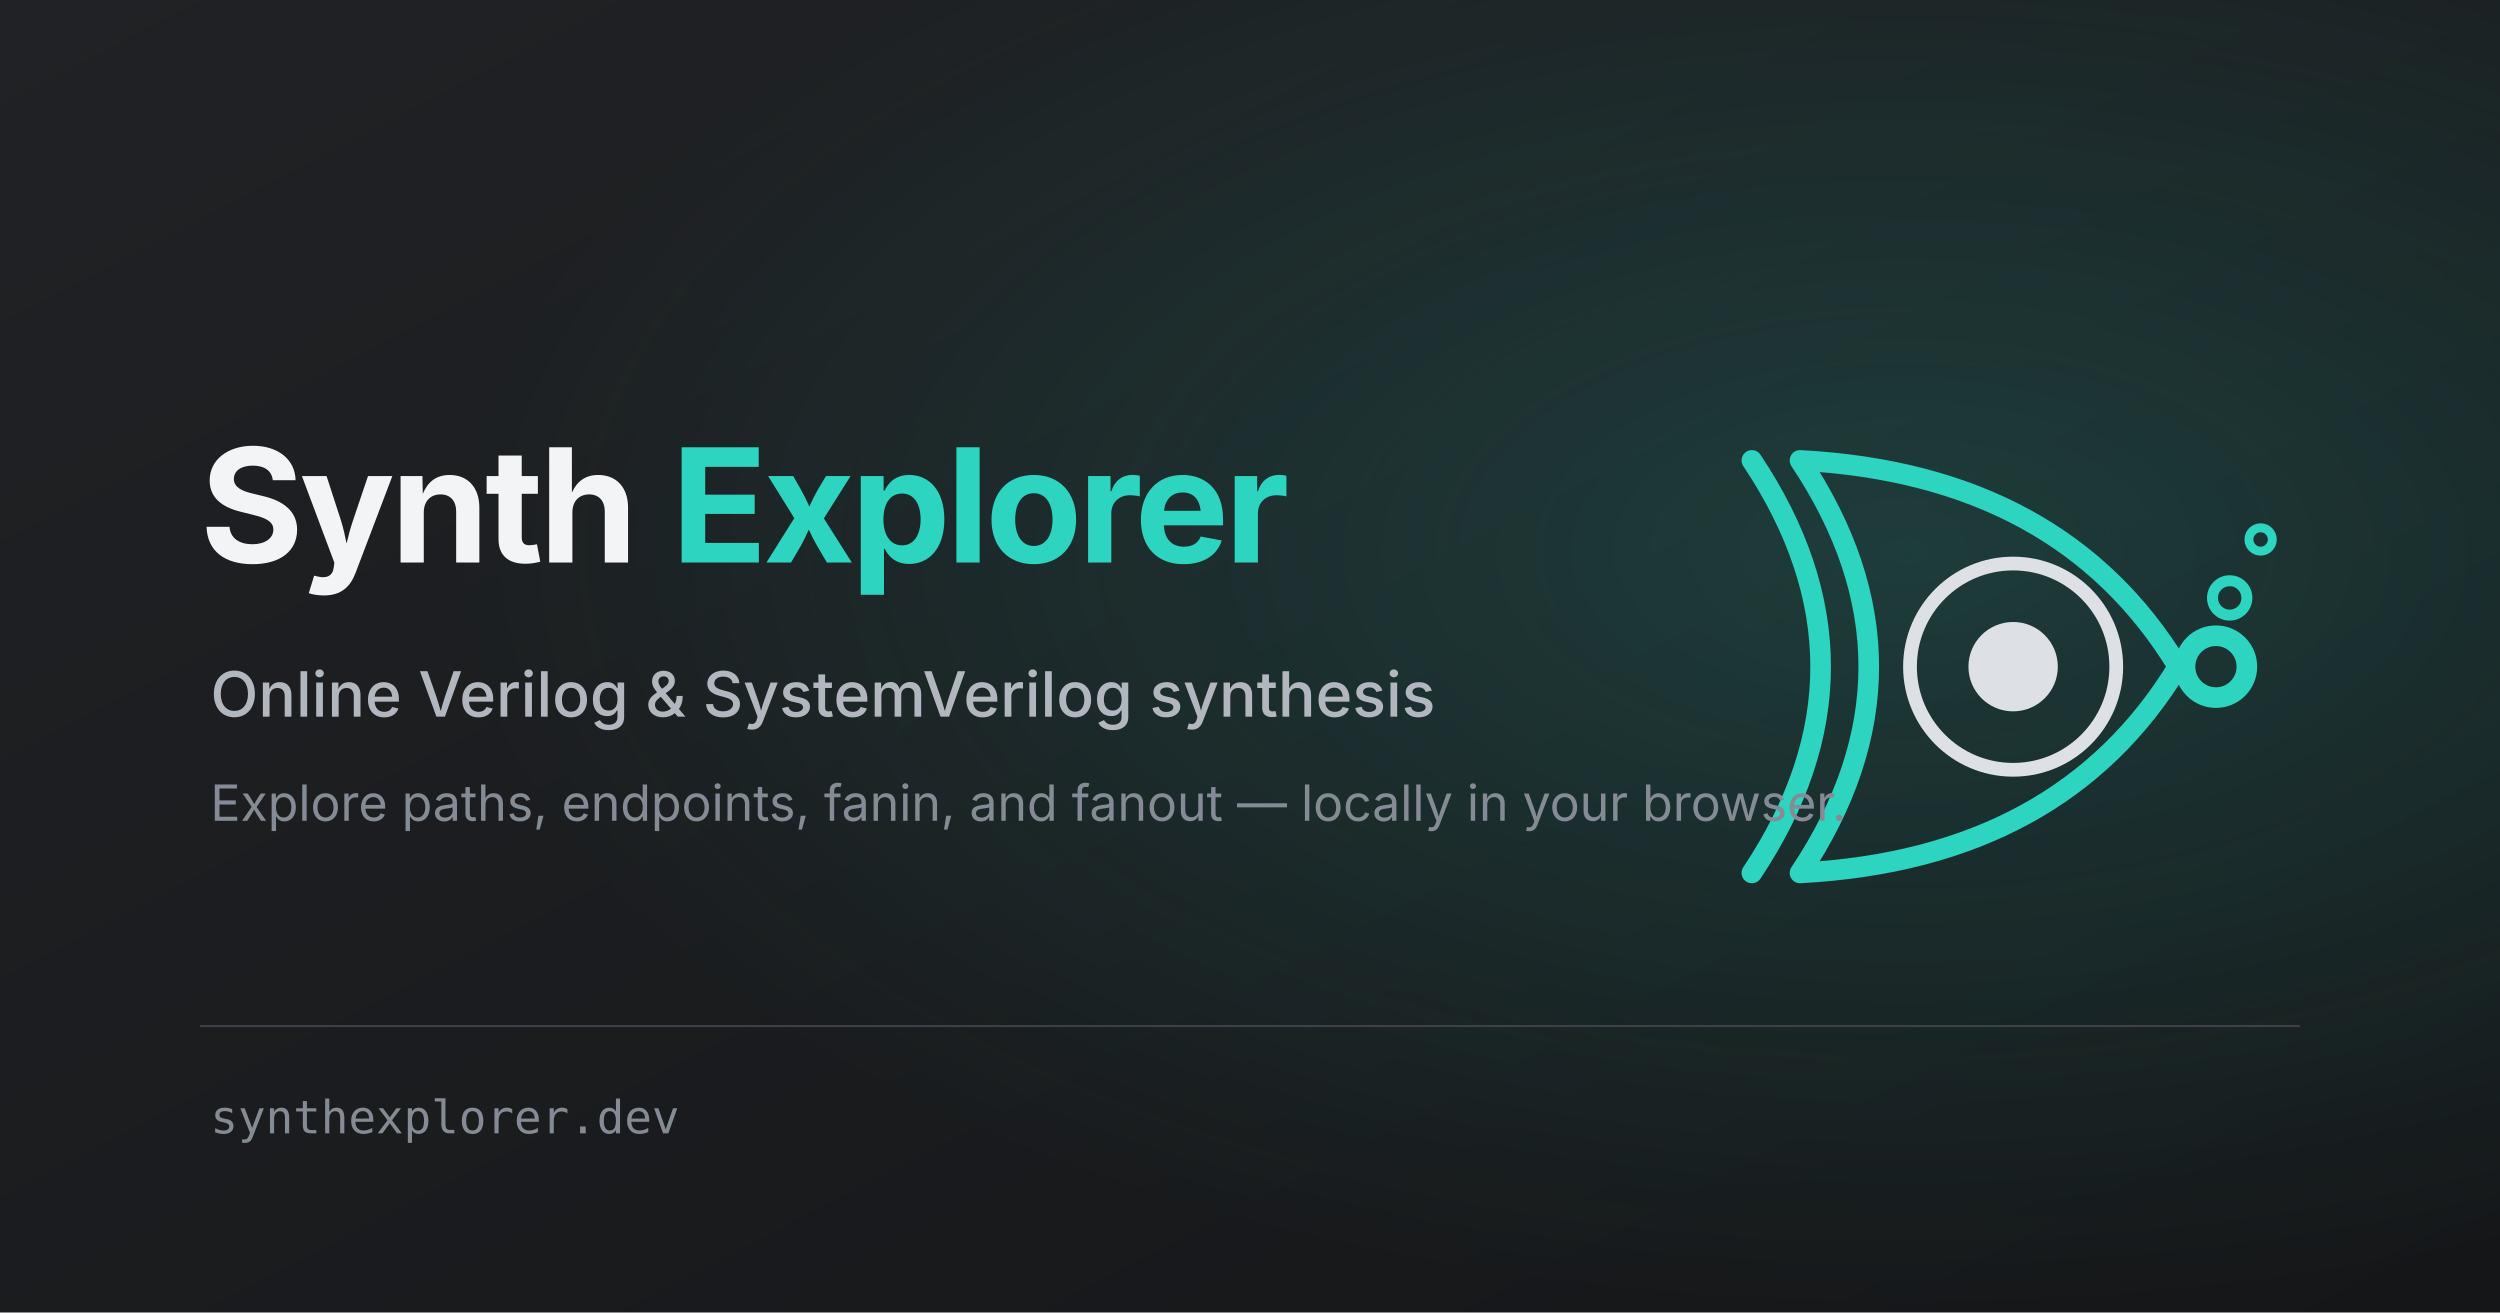
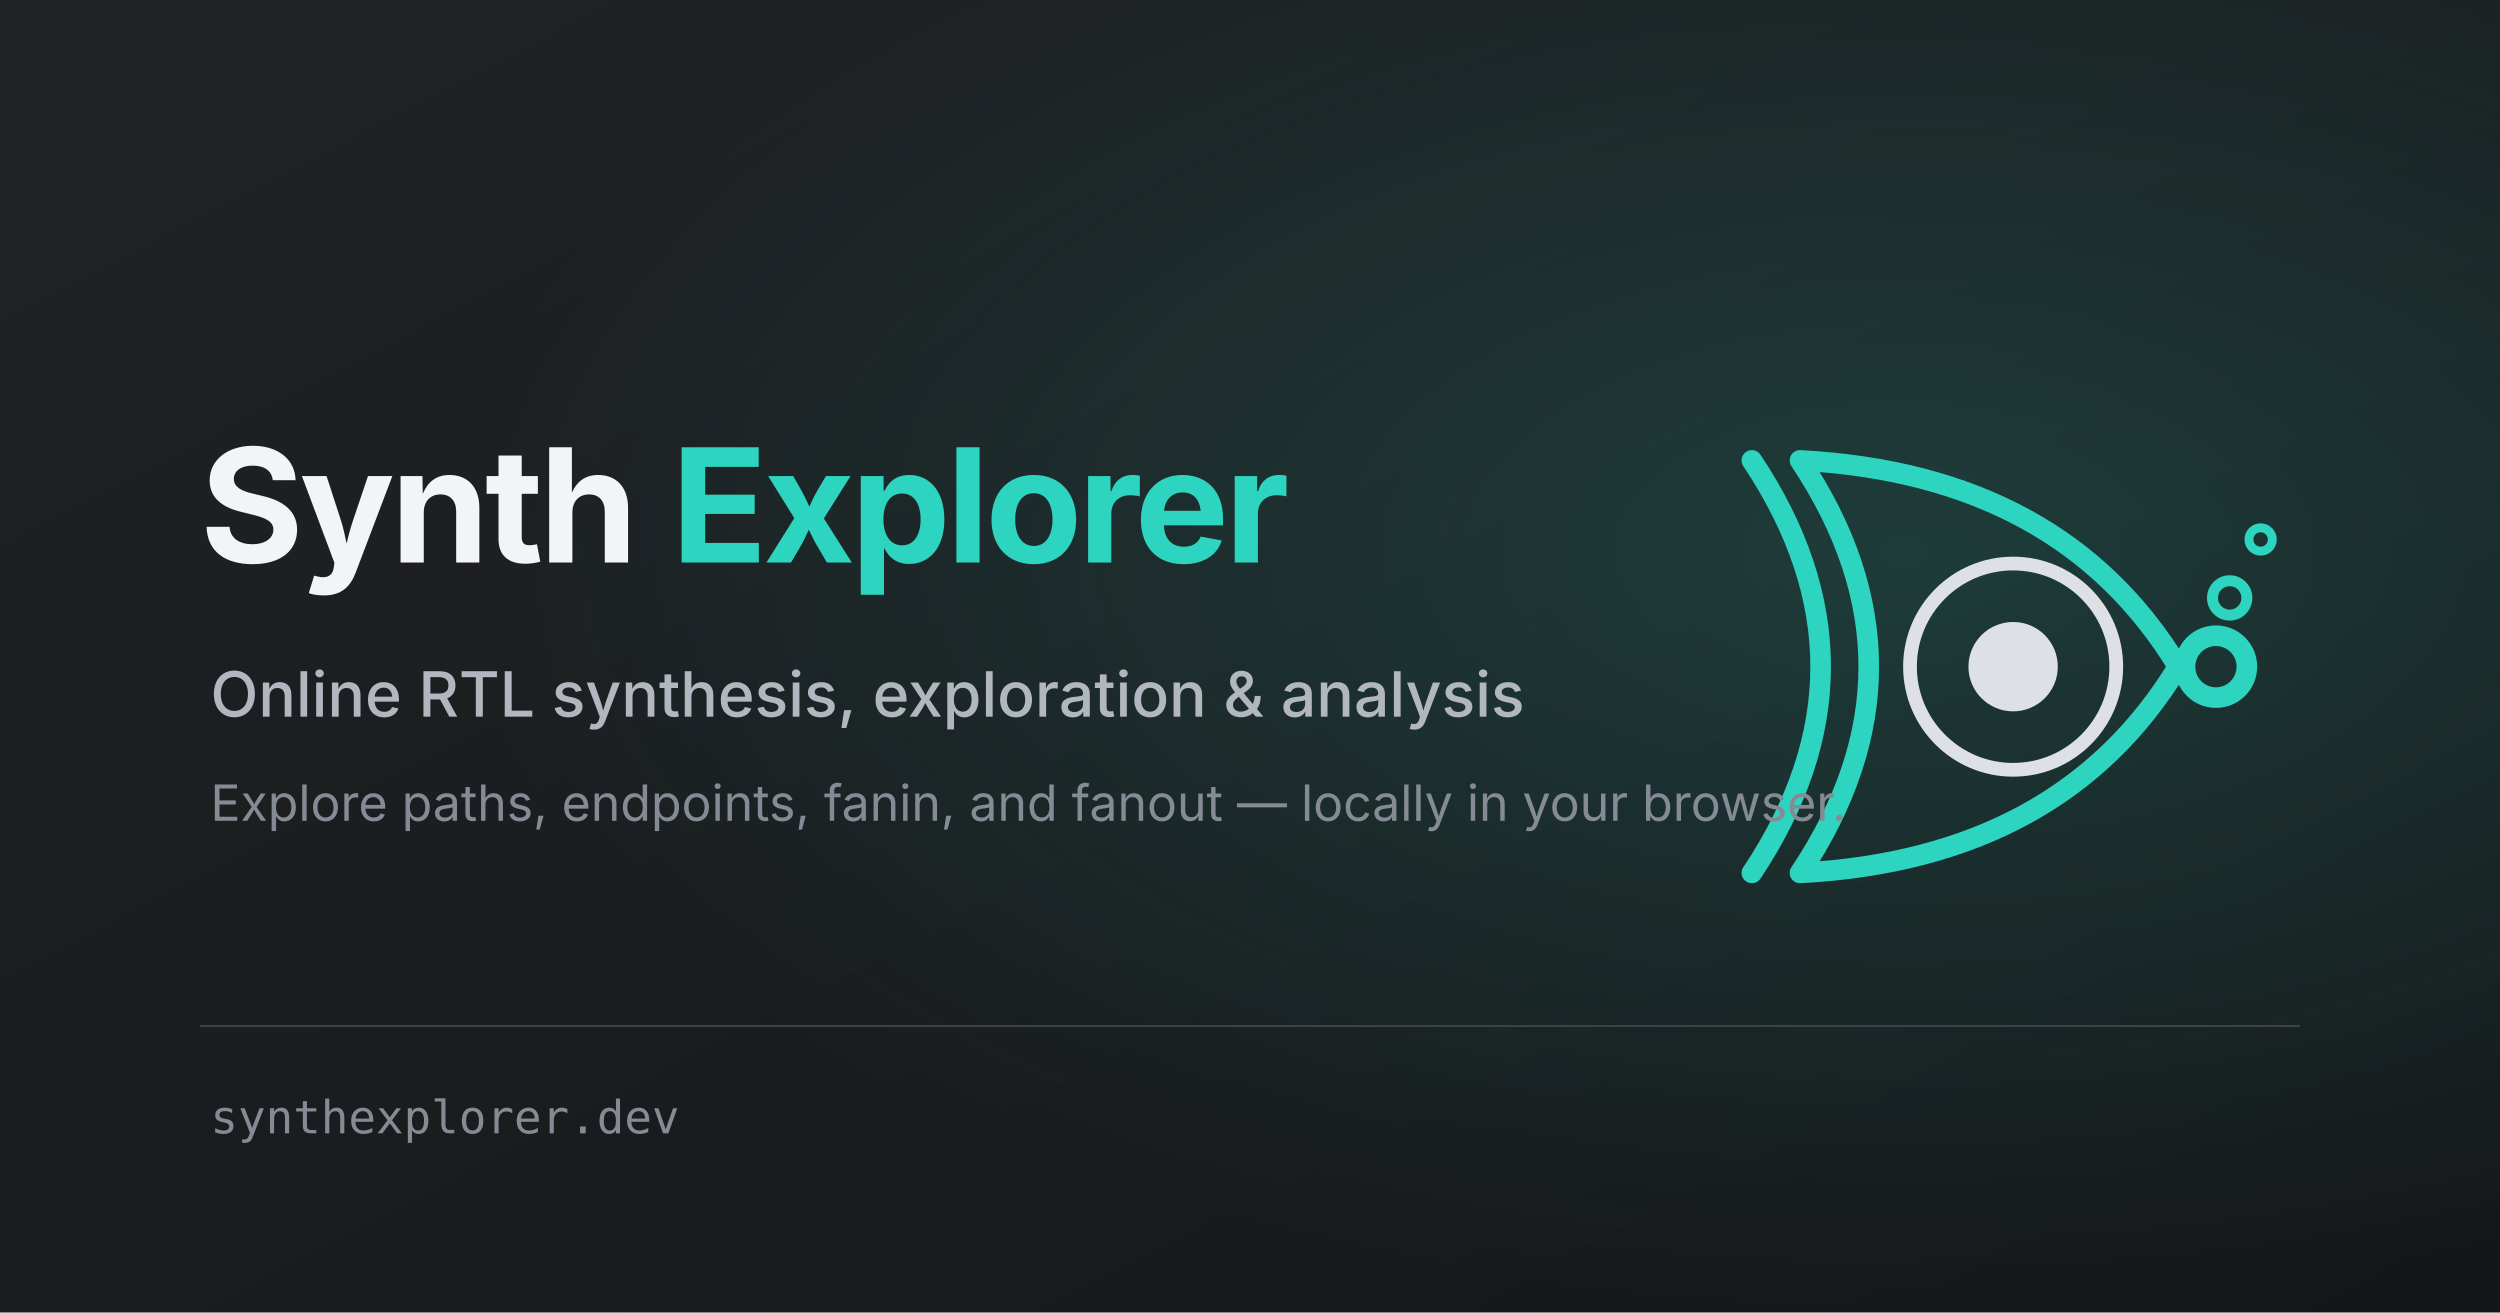
<svg xmlns="http://www.w3.org/2000/svg" width="1200" height="630" viewBox="0 0 1200 630" role="img" aria-labelledby="title description">
  <defs>
    <linearGradient id="background" x1="0" y1="0" x2="1" y2="1">
      <stop offset="0" stop-color="#202225" />
      <stop offset="1" stop-color="#151618" />
    </linearGradient>
    <radialGradient id="glow" cx="0.76" cy="0.42" r="0.58">
      <stop offset="0" stop-color="#2dd4bf" stop-opacity="0.18" />
      <stop offset="1" stop-color="#2dd4bf" stop-opacity="0" />
    </radialGradient>
  </defs>
  <rect width="1200" height="630" fill="url(#background)" />
  <rect width="1200" height="630" fill="url(#glow)" />
  <g transform="translate(765 155) scale(1.65)" fill="none" stroke-linecap="round" stroke-linejoin="round">
    <g stroke="#2dd4bf">
      <path stroke-width="6" d="M60 40 Q136 44 170 100 Q136 156 60 160 Q100 100 60 40 Z" />
      <path stroke-width="6" d="M46 40 Q86 100 46 160" />
      <circle stroke-width="6" cx="181" cy="100" r="9" />
      <circle stroke-width="3.2" cx="185" cy="80" r="5" />
      <circle stroke-width="2.6" cx="194" cy="63" r="3.4" />
    </g>
    <circle stroke="#dde1e6" stroke-width="4" cx="122" cy="100" r="30" />
    <circle fill="#dde1e6" cx="122" cy="100" r="13" />
  </g>
  <text x="96" y="270" fill="#f3f4f6" font-family="system-ui, -apple-system, 'Segoe UI', sans-serif" font-size="76" font-weight="700" letter-spacing="-2">Synth <tspan fill="#2dd4bf">Explorer</tspan>
  </text>
-   <text x="101" y="344" fill="#b2b7bf" font-family="system-ui, -apple-system, 'Segoe UI', sans-serif" font-size="30" font-weight="500">Online Verilog &amp; SystemVerilog synthesis</text>
+   <text x="101" y="344" fill="#b2b7bf" font-family="system-ui, -apple-system, 'Segoe UI', sans-serif" font-size="30" font-weight="500">Online RTL synthesis, exploration &amp; analysis</text>
  <text x="101" y="394" fill="#858b94" font-family="system-ui, -apple-system, 'Segoe UI', sans-serif" font-size="24">Explore paths, endpoints, fanin, and fanout — locally in your browser.</text>
  <rect x="96" y="492" width="1008" height="1" fill="#3d4046" />
  <text x="101" y="544" fill="#858b94" font-family="ui-monospace, 'SFMono-Regular', Consolas, monospace" font-size="22">synthexplorer.dev</text>
</svg>
